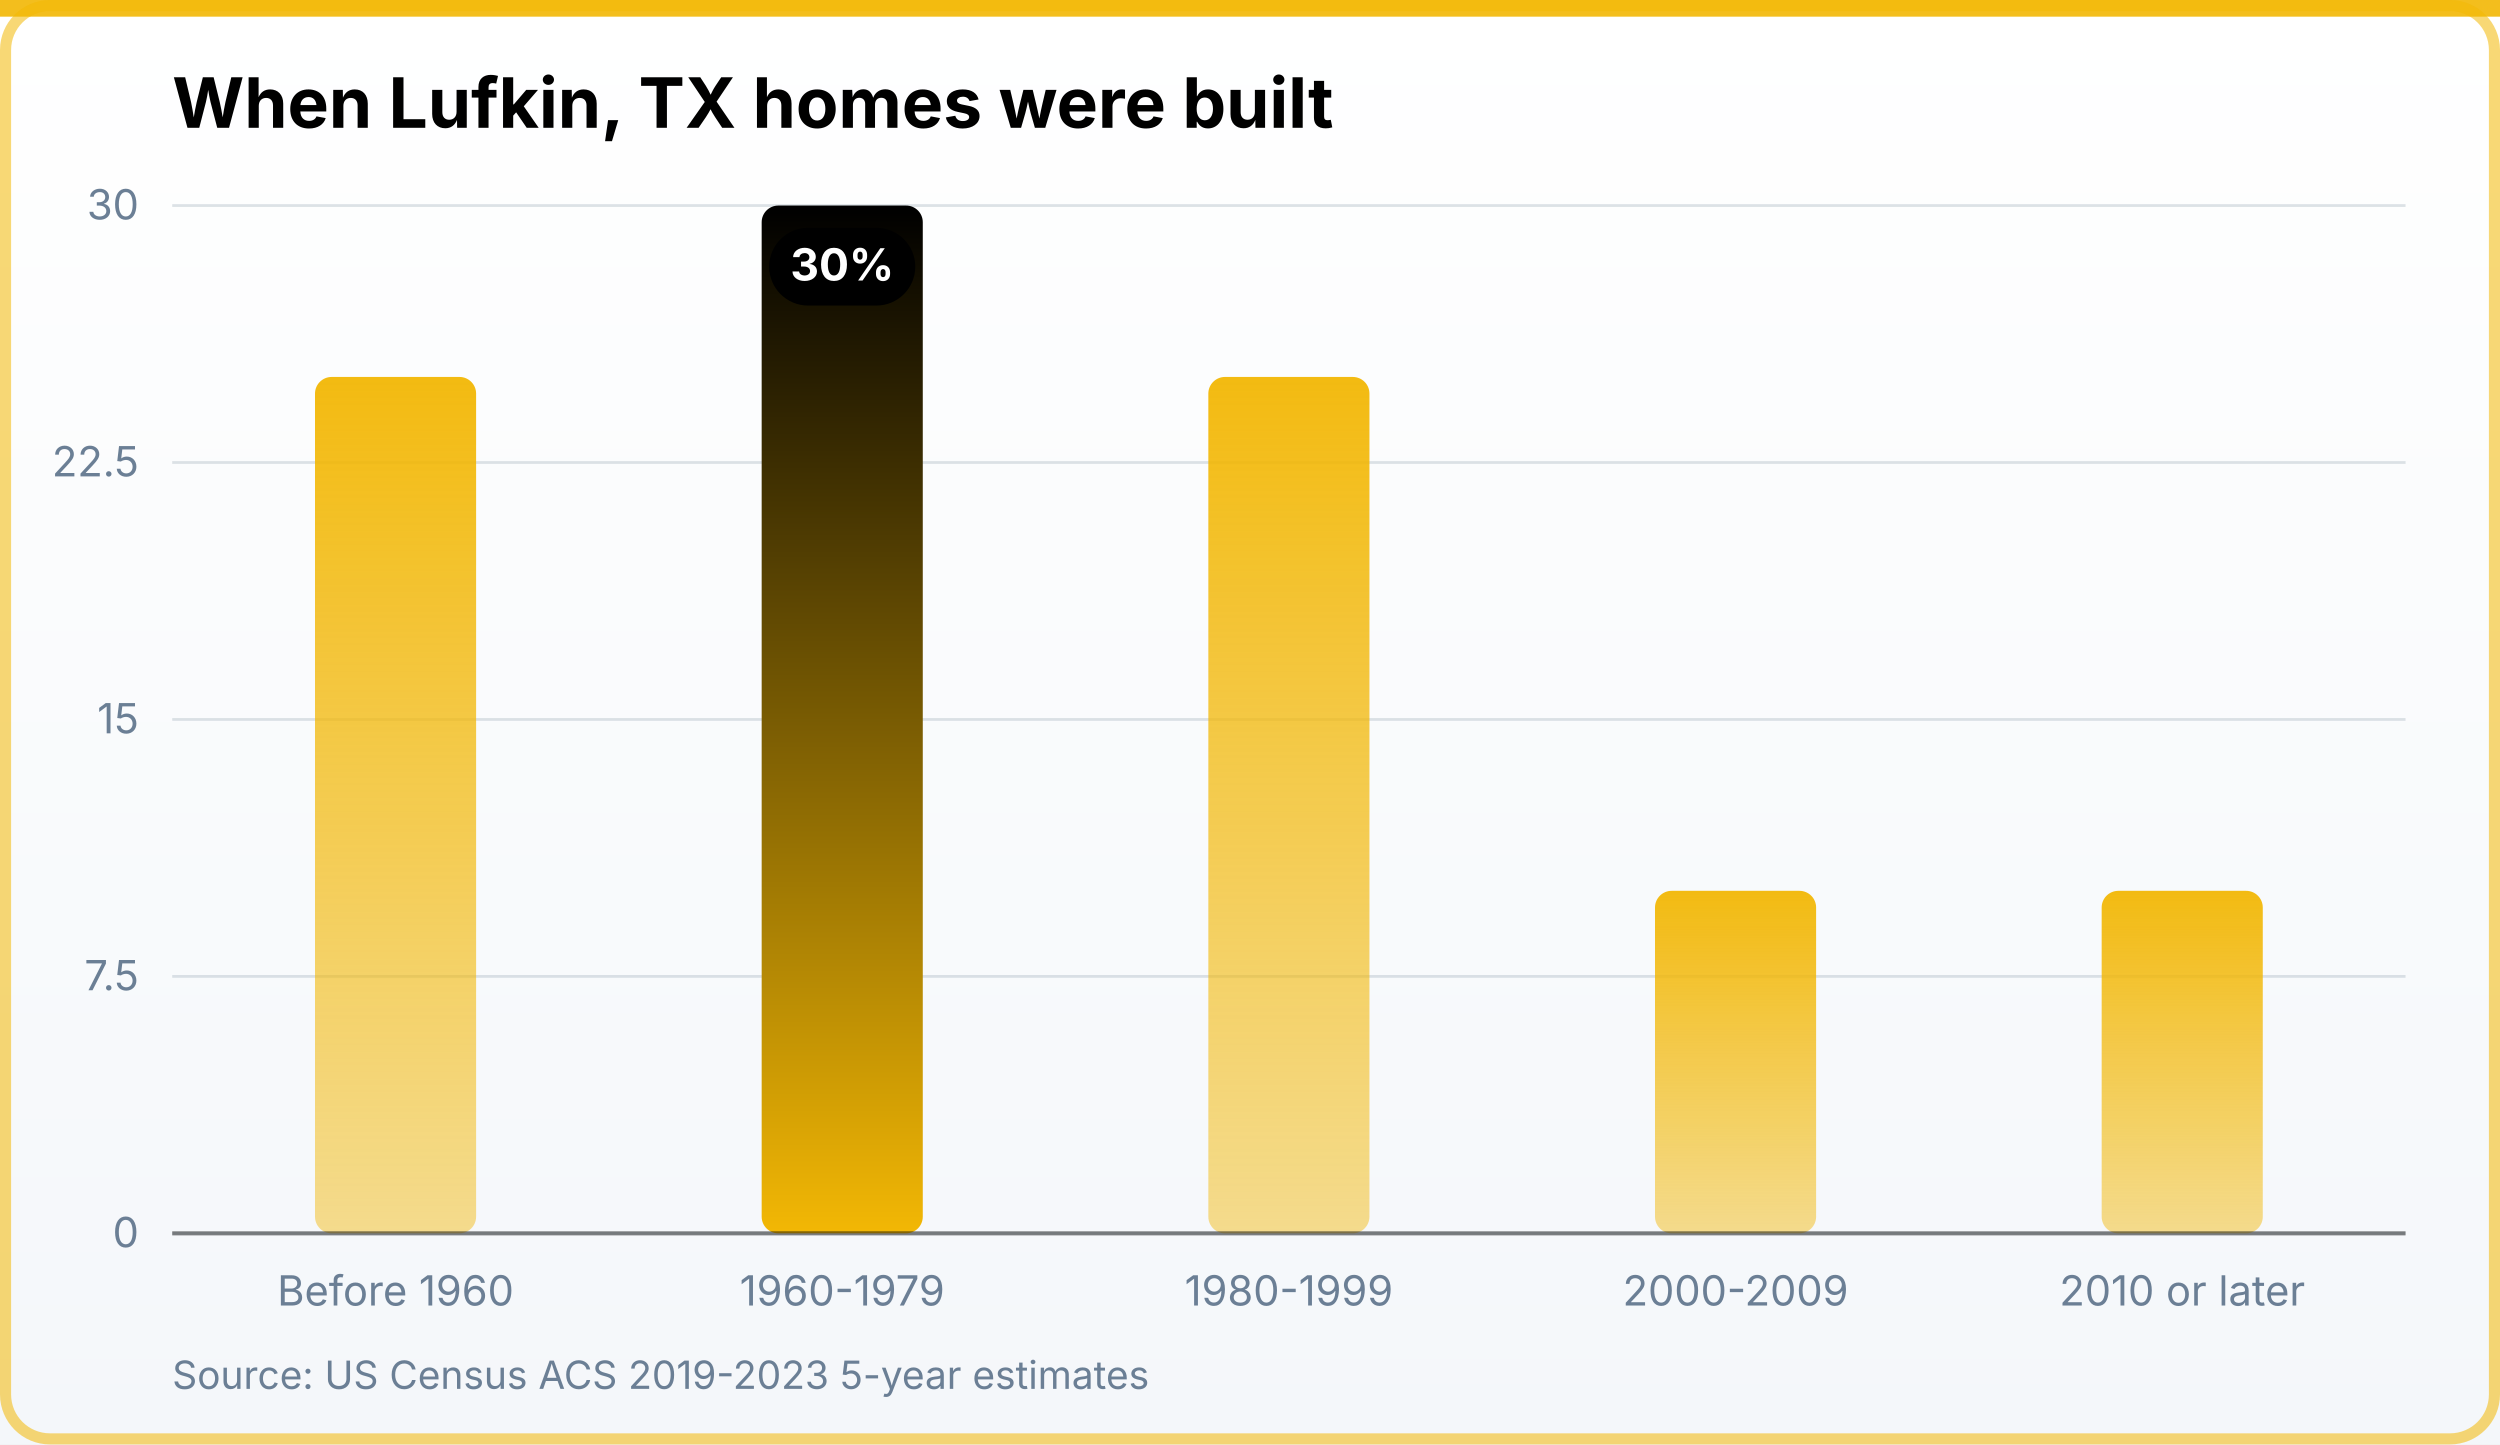
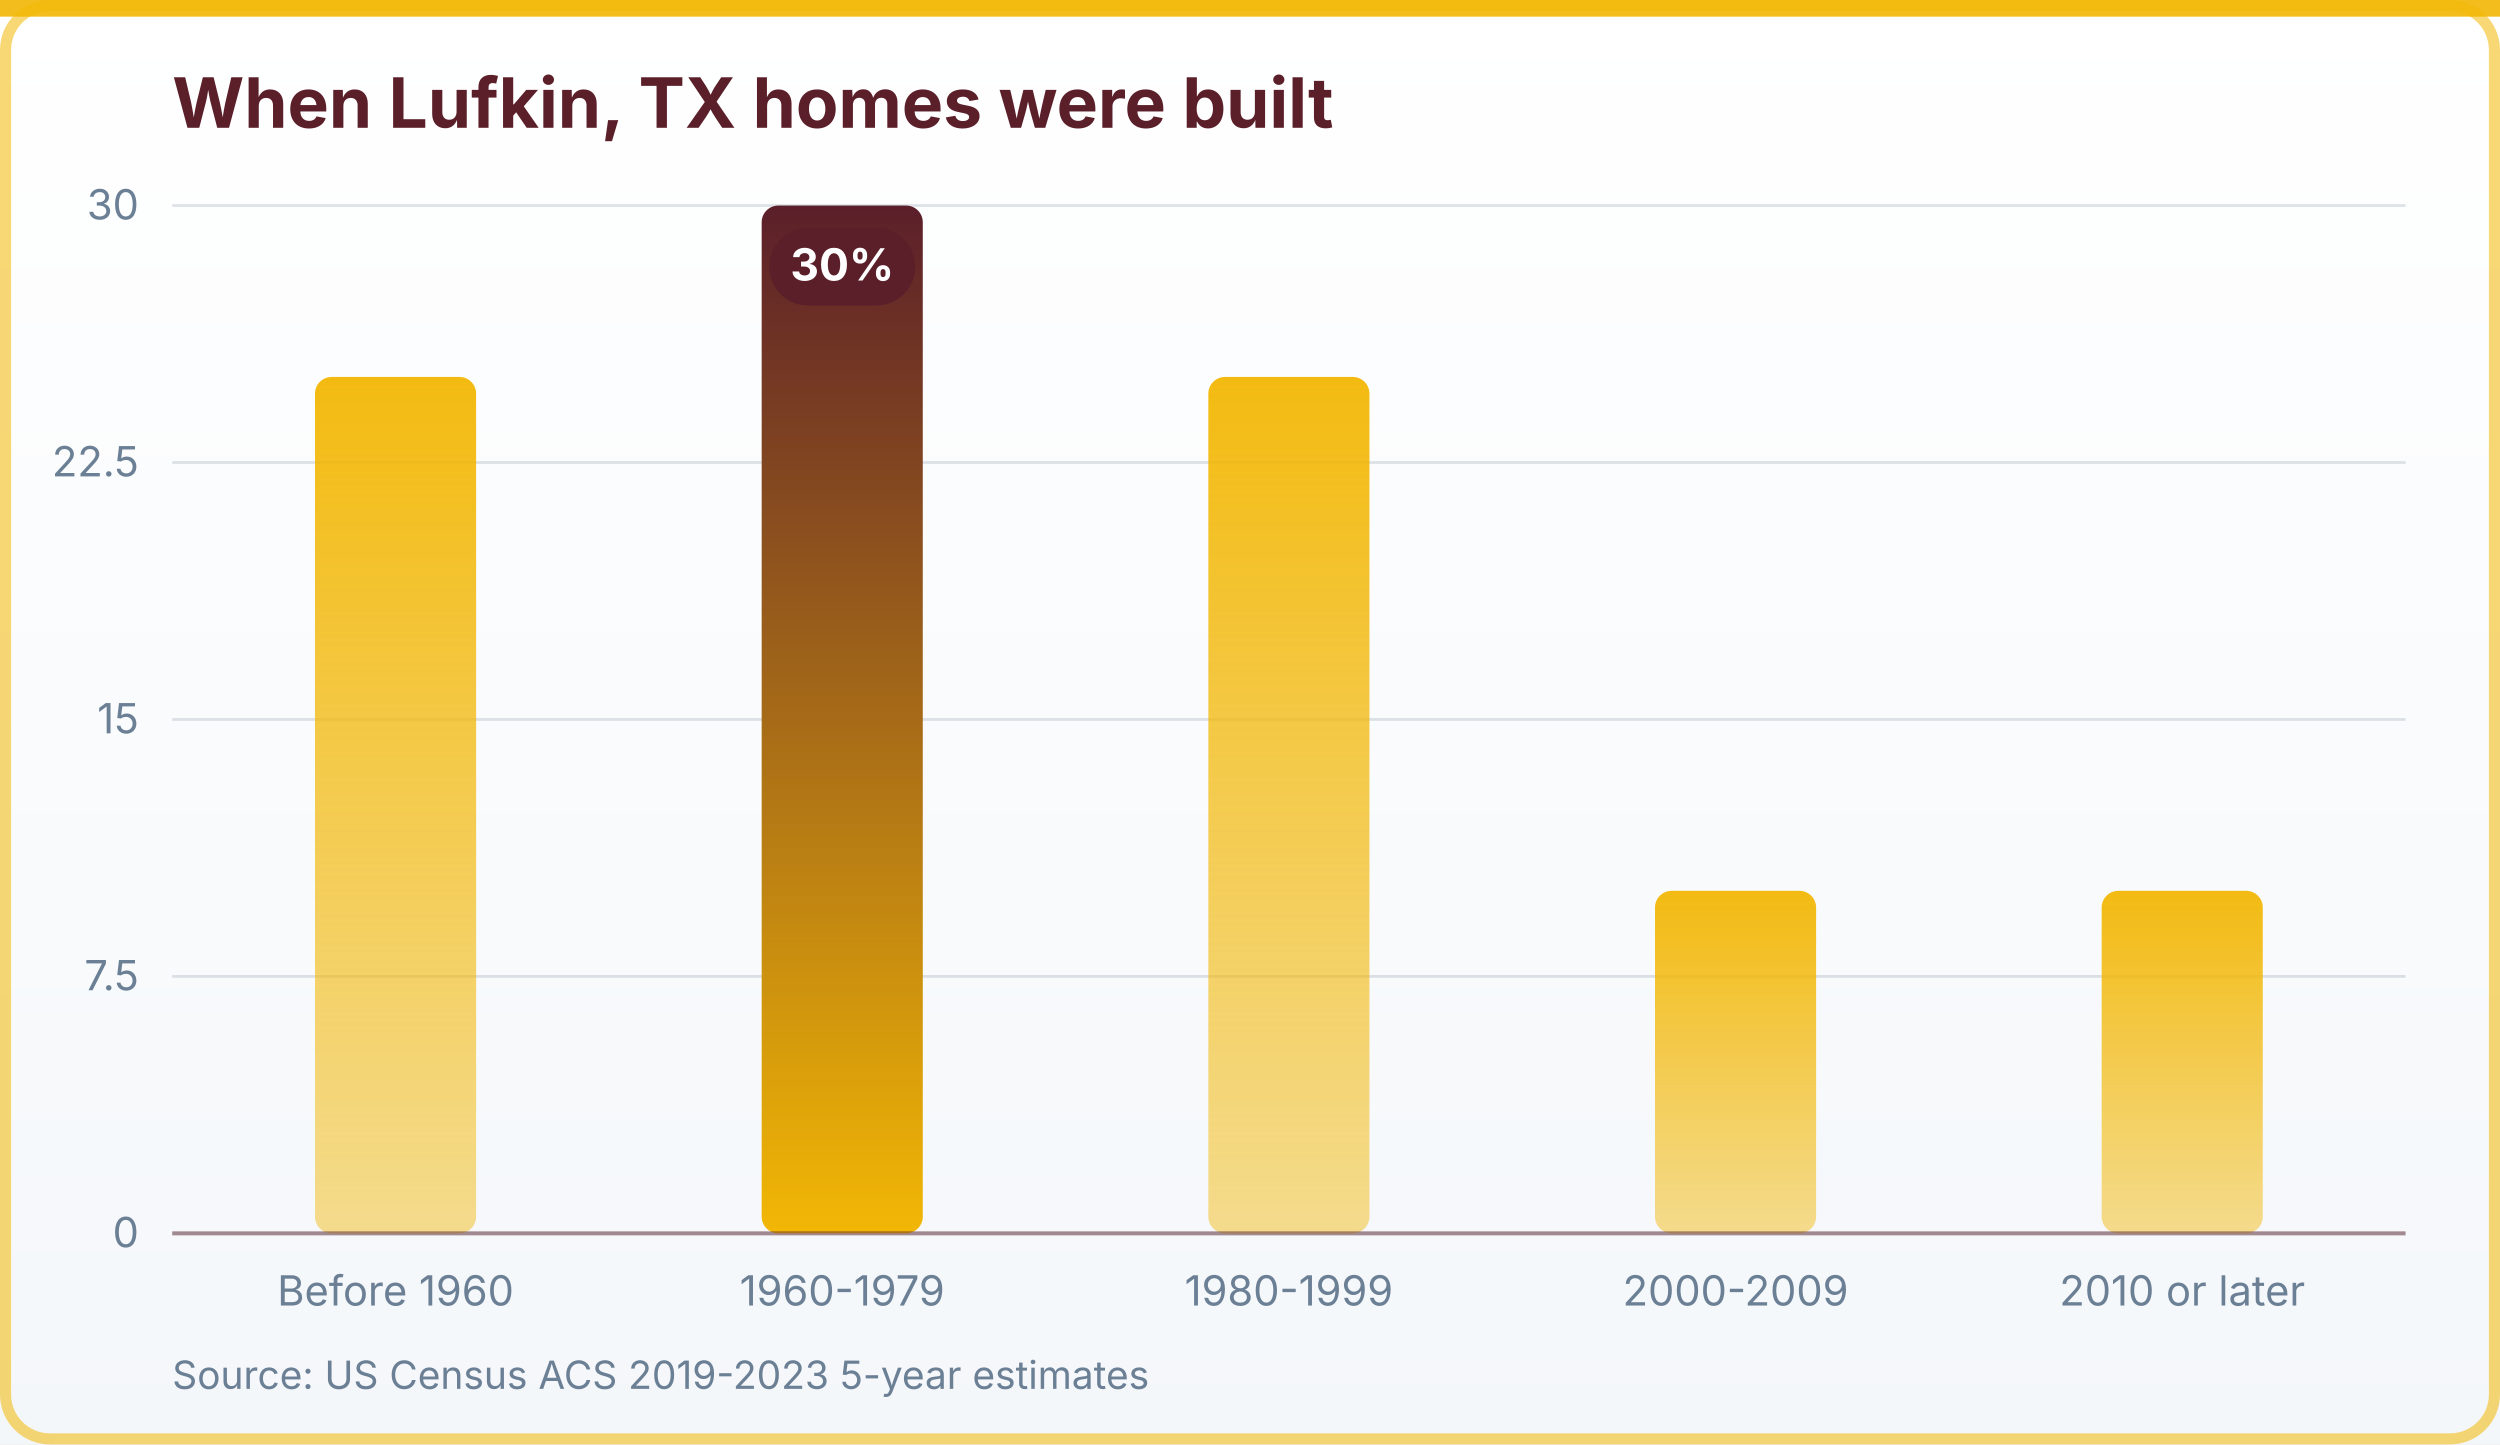
<svg xmlns="http://www.w3.org/2000/svg" viewBox="0 0 900 520" width="900" height="520" role="img">
  <defs>
    <linearGradient id="cbg" x1="0" y1="0" x2="0" y2="1">
      <stop offset="0" stop-color="#ffffff" />
      <stop offset="1" stop-color="#f4f7fa" />
    </linearGradient>
    <linearGradient id="barg" x1="0" y1="0" x2="0" y2="1">
      <stop offset="0" stop-color="#F2B705" stop-opacity=".95" />
      <stop offset="1" stop-color="#F2B705" stop-opacity=".45" />
    </linearGradient>
    <linearGradient id="barp" x1="0" y1="0" x2="0" y2="1">
-       <stop offset="0" stop-color="#000000" />
+       <stop offset="0" stop-color="#5B1F2A" />
      <stop offset="1" stop-color="#F2B705" />
    </linearGradient>
  </defs>
  <rect width="900" height="520" fill="url(#cbg)" />
  <rect x="0" y="0" width="900" height="6" fill="#F2B705" fill-opacity=".9" />
-   <text x="62" y="46" font-family="system-ui,-apple-system,Segoe UI,sans-serif" font-size="25" font-weight="700" fill="#000000">When Lufkin, TX homes were built</text>
+   <text x="62" y="46" font-family="system-ui,-apple-system,Segoe UI,sans-serif" font-size="25" font-weight="700" fill="#5B1F2A">When Lufkin, TX homes were built</text>
  <line x1="62" y1="444" x2="866" y2="444" stroke="#6b7f95" stroke-opacity=".22" stroke-width="1" />
  <text x="50" y="449" text-anchor="end" font-family="system-ui,-apple-system,Segoe UI,sans-serif" font-size="15" fill="#6b7f95">0</text>
  <line x1="62" y1="351.5" x2="866" y2="351.5" stroke="#6b7f95" stroke-opacity=".22" stroke-width="1" />
  <text x="50" y="356.5" text-anchor="end" font-family="system-ui,-apple-system,Segoe UI,sans-serif" font-size="15" fill="#6b7f95">7.5</text>
  <line x1="62" y1="259" x2="866" y2="259" stroke="#6b7f95" stroke-opacity=".22" stroke-width="1" />
  <text x="50" y="264" text-anchor="end" font-family="system-ui,-apple-system,Segoe UI,sans-serif" font-size="15" fill="#6b7f95">15</text>
  <line x1="62" y1="166.5" x2="866" y2="166.5" stroke="#6b7f95" stroke-opacity=".22" stroke-width="1" />
  <text x="50" y="171.5" text-anchor="end" font-family="system-ui,-apple-system,Segoe UI,sans-serif" font-size="15" fill="#6b7f95">22.5</text>
  <line x1="62" y1="74" x2="866" y2="74" stroke="#6b7f95" stroke-opacity=".22" stroke-width="1" />
  <text x="50" y="79" text-anchor="end" font-family="system-ui,-apple-system,Segoe UI,sans-serif" font-size="15" fill="#6b7f95">30</text>
  <rect x="113.4" y="135.7" width="58" height="308.3" rx="6" fill="url(#barg)" />
  <text x="142.4" y="470" text-anchor="middle" font-family="system-ui,-apple-system,Segoe UI,sans-serif" font-size="15" fill="#6b7f95">Before 1960</text>
  <rect x="274.2" y="74" width="58" height="370" rx="6" fill="url(#barp)" />
  <text x="303.2" y="470" text-anchor="middle" font-family="system-ui,-apple-system,Segoe UI,sans-serif" font-size="15" fill="#6b7f95">1960-1979</text>
  <rect x="435" y="135.7" width="58" height="308.3" rx="6" fill="url(#barg)" />
  <text x="464" y="470" text-anchor="middle" font-family="system-ui,-apple-system,Segoe UI,sans-serif" font-size="15" fill="#6b7f95">1980-1999</text>
  <rect x="595.8" y="320.7" width="58" height="123.3" rx="6" fill="url(#barg)" />
  <text x="624.8" y="470" text-anchor="middle" font-family="system-ui,-apple-system,Segoe UI,sans-serif" font-size="15" fill="#6b7f95">2000-2009</text>
  <rect x="756.6" y="320.7" width="58" height="123.3" rx="6" fill="url(#barg)" />
  <text x="785.6" y="470" text-anchor="middle" font-family="system-ui,-apple-system,Segoe UI,sans-serif" font-size="15" fill="#6b7f95">2010 or later</text>
-   <rect x="276.9" y="82" width="52.6" height="28" rx="14" fill="#000000" />
+   <rect x="276.9" y="82" width="52.6" height="28" rx="14" fill="#5B1F2A" />
  <text x="303.2" y="101" text-anchor="middle" font-family="system-ui,-apple-system,Segoe UI,sans-serif" font-size="16" font-weight="700" fill="#ffffff">30%</text>
-   <line x1="62" y1="444" x2="866" y2="444" stroke="#000000" stroke-opacity=".45" stroke-width="1.5" />
+   <line x1="62" y1="444" x2="866" y2="444" stroke="#5B1F2A" stroke-opacity=".45" stroke-width="1.5" />
  <text x="62" y="500" font-family="system-ui,-apple-system,Segoe UI,sans-serif" font-size="14" fill="#6b7f95">Source: US Census ACS 2019-2023 5-year estimates</text>
  <rect x="2" y="2" width="896" height="516" rx="16" fill="none" stroke="#F2B705" stroke-opacity=".55" stroke-width="4" />
</svg>
